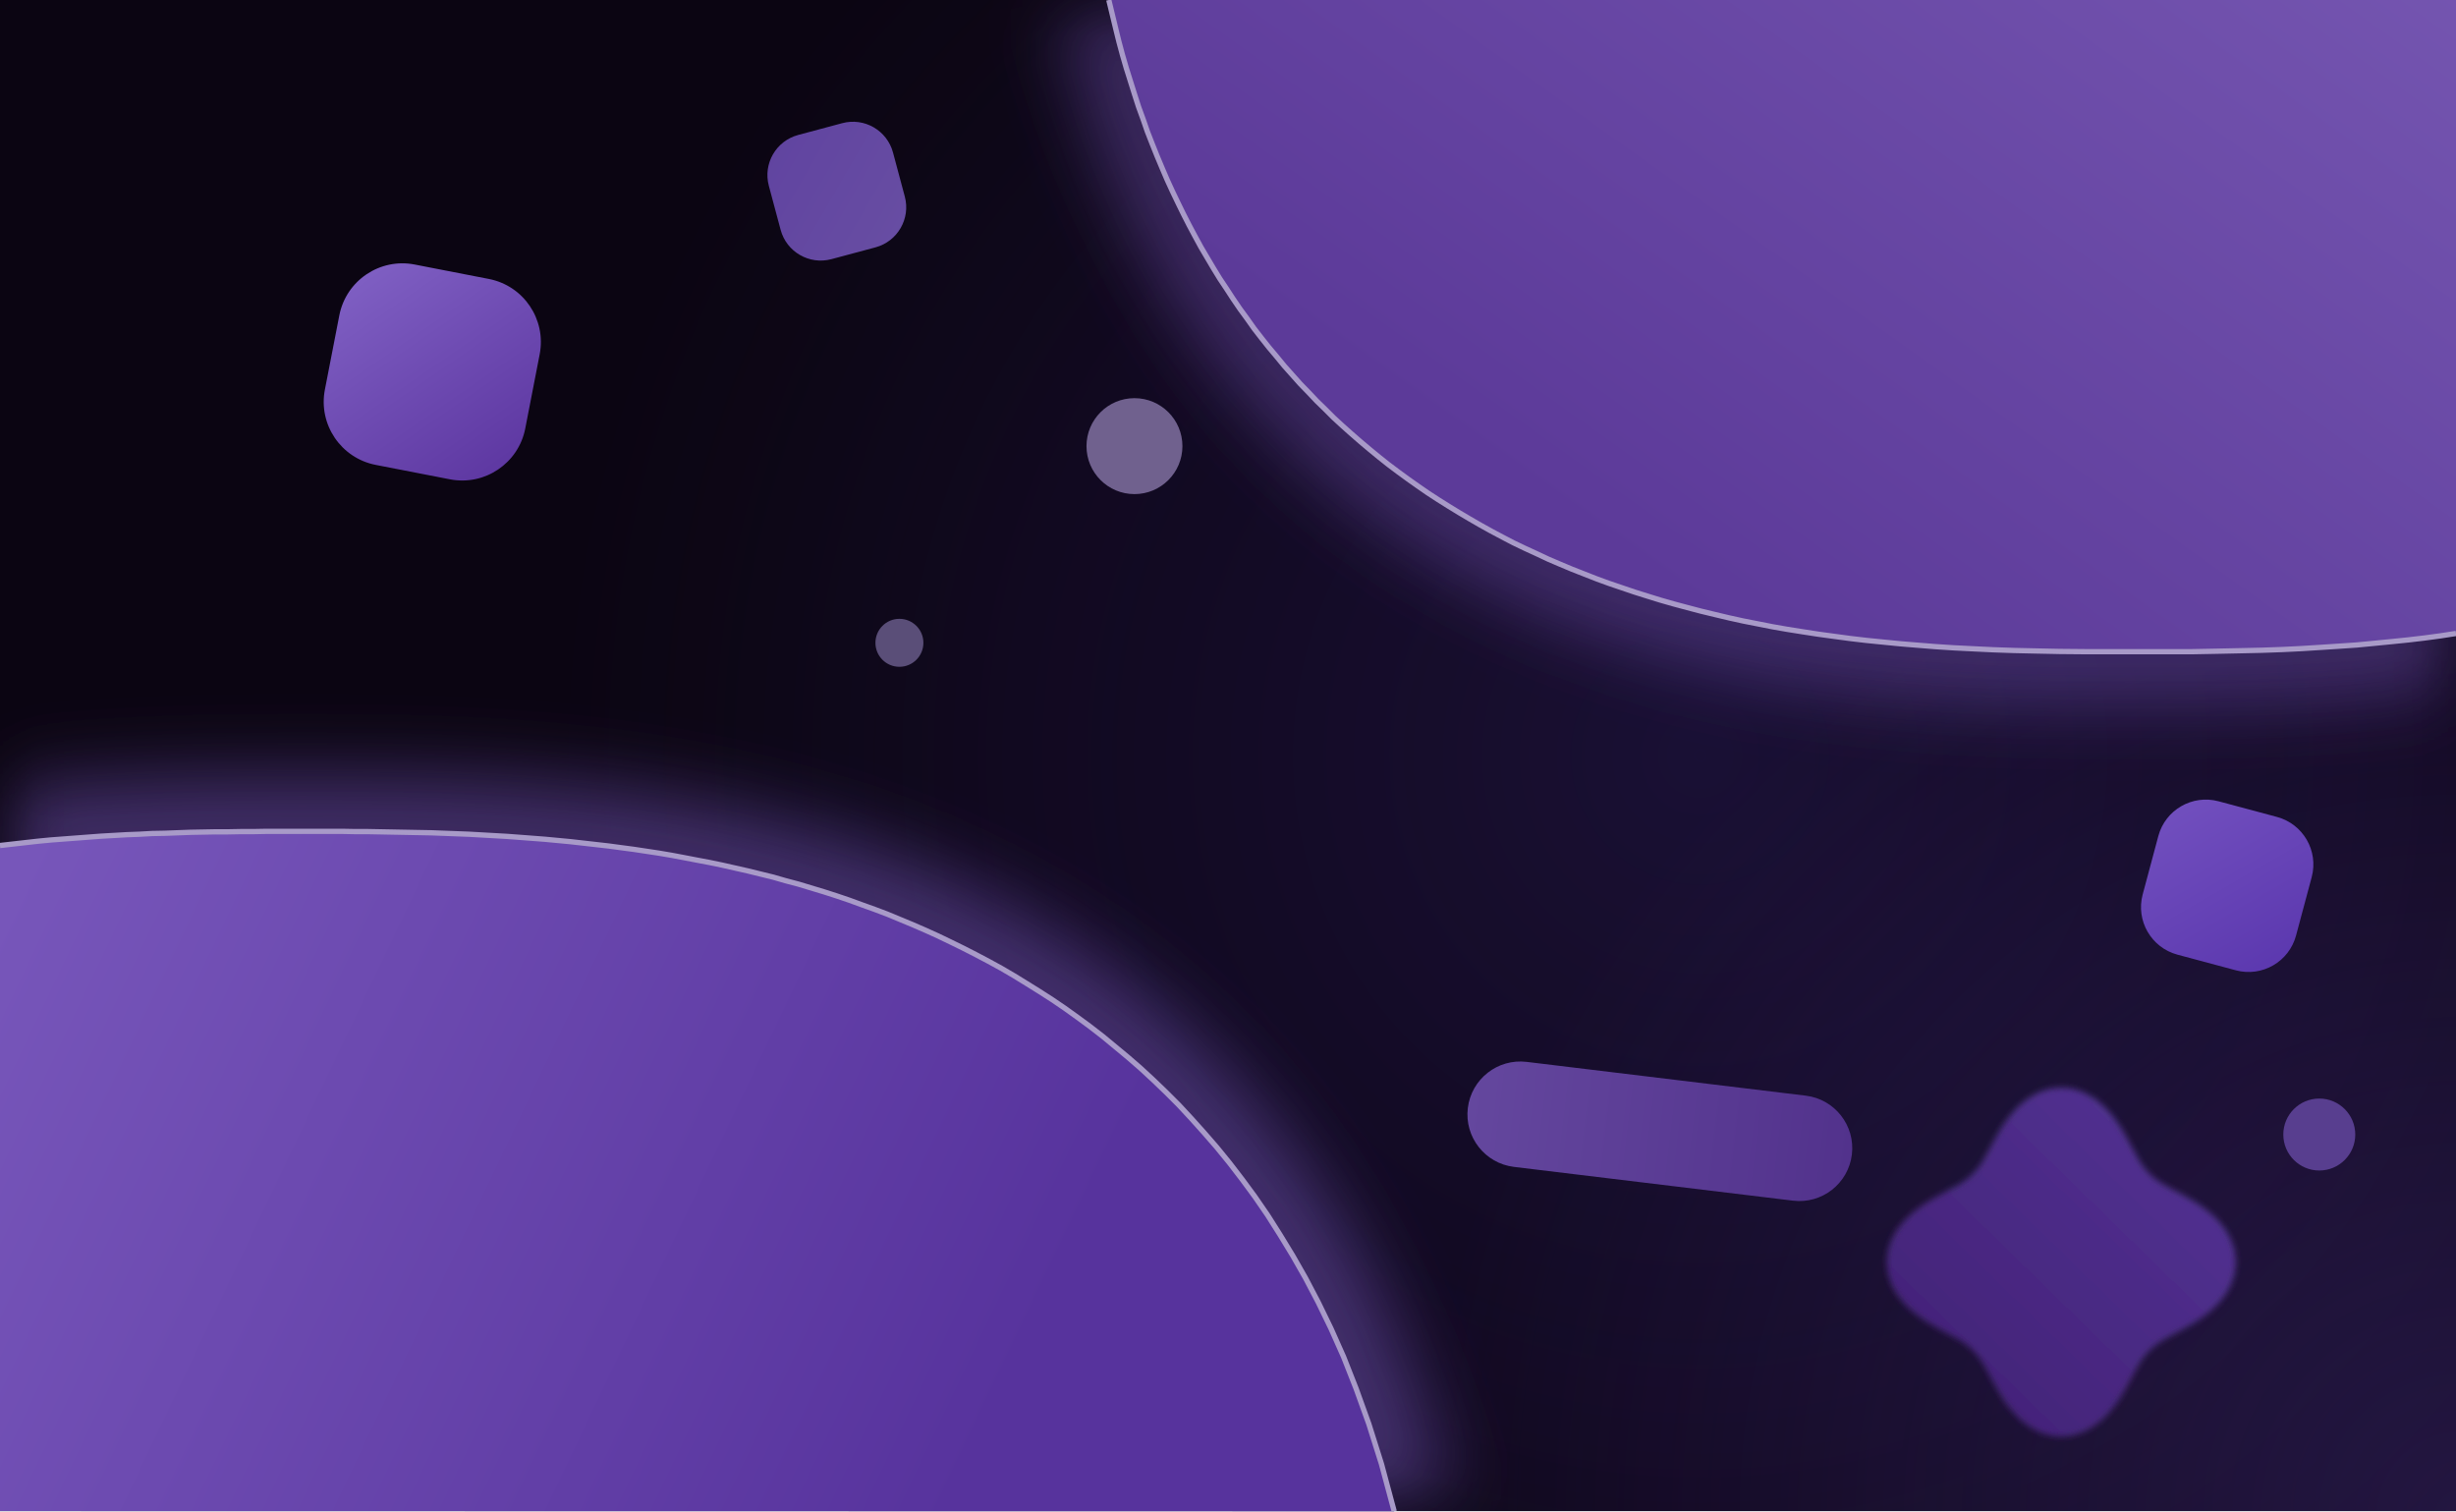
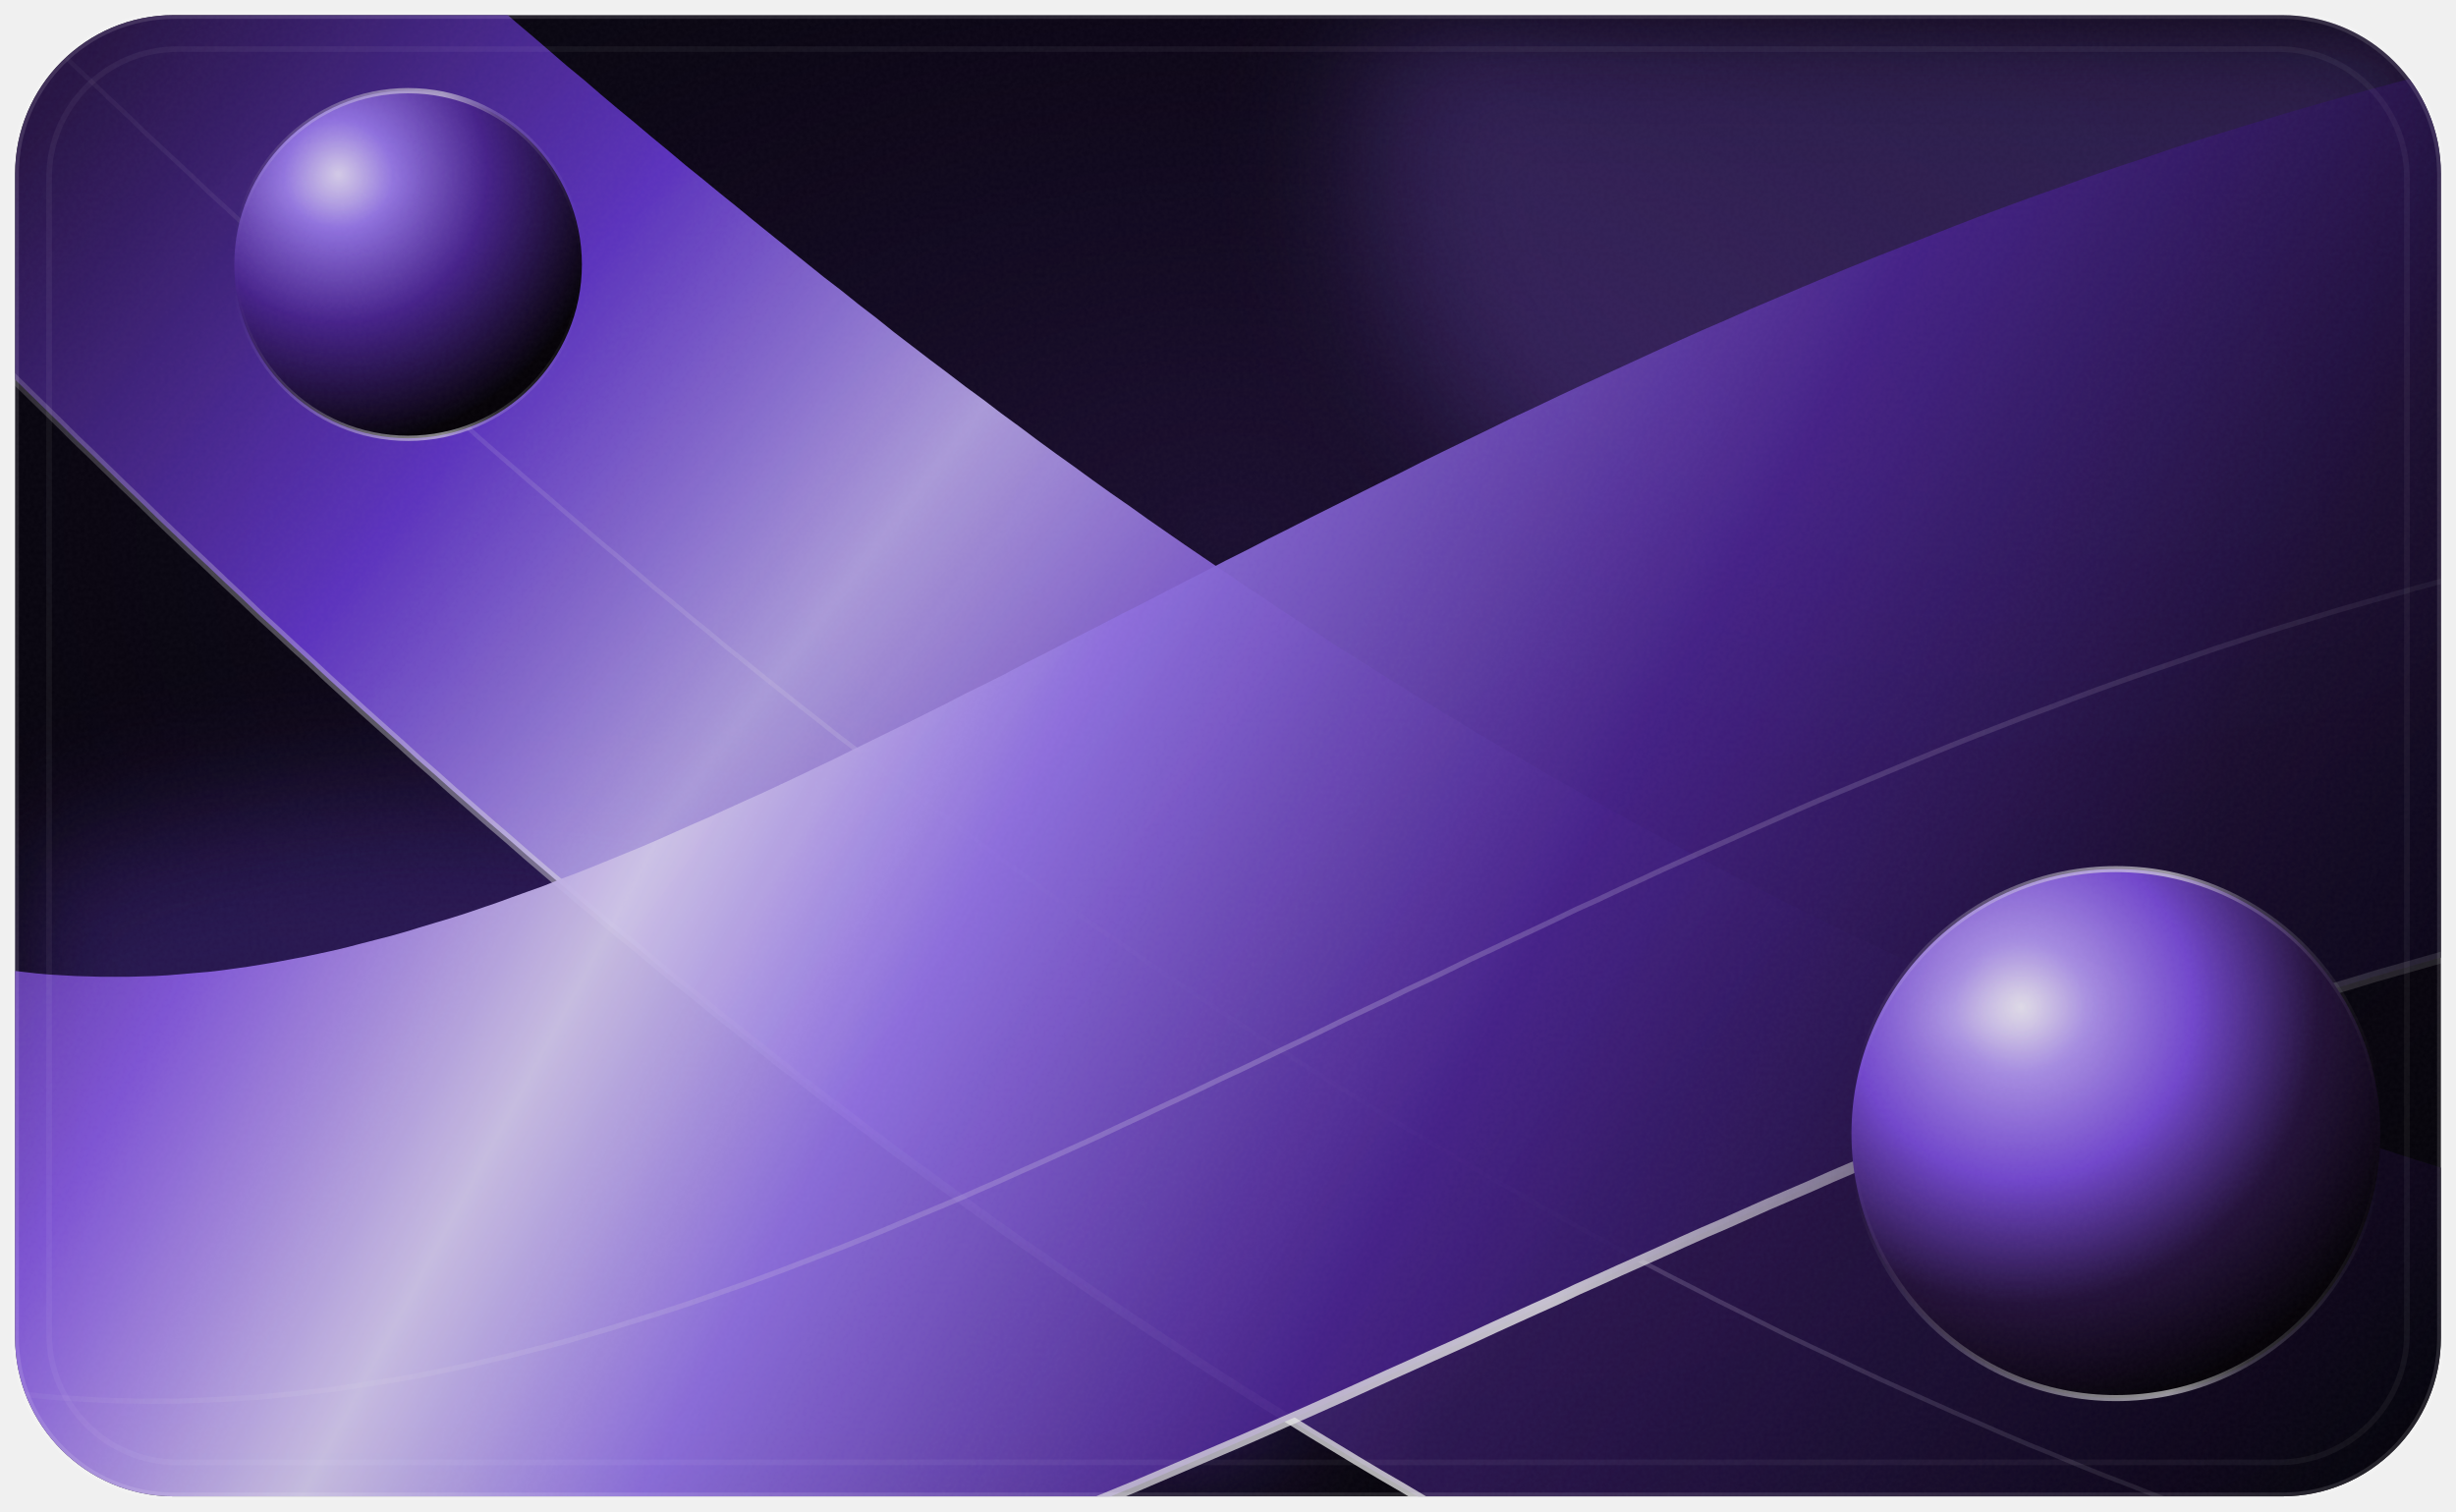
- <svg xmlns="http://www.w3.org/2000/svg" viewBox="0 0 1024 630" fill="none">
+ <svg xmlns="http://www.w3.org/2000/svg" width="650" height="400" viewBox="0 0 650 400" role="img">
  <defs>
-     <radialGradient id="glowCenter" cx="0.5" cy="0.5" r="0.5">
-       <stop offset="0" stop-color="#46309b" stop-opacity="0.25" />
-       <stop offset="0.6" stop-color="#3b2884" stop-opacity="0.12" />
-       <stop offset="1" stop-color="#2f2068" stop-opacity="0" />
+     <radialGradient id="bg" cx="50%" cy="35%" r="85%">
+       <stop offset="0%" stop-color="#1c0e34" />
+       <stop offset="45%" stop-color="#0a0514" />
+       <stop offset="100%" stop-color="#020103" />
    </radialGradient>
-     <radialGradient id="glowCluster" cx="0.5" cy="0.5" r="0.5">
-       <stop offset="0" stop-color="#54389e" stop-opacity="0.32" />
-       <stop offset="1" stop-color="#54389e" stop-opacity="0" />
+     <linearGradient id="ribbon1" x1="0%" y1="0%" x2="100%" y2="30%">
+       <stop offset="0%" stop-color="#0d0620" />
+       <stop offset="14%" stop-color="#3a1a72" />
+       <stop offset="30%" stop-color="#8f5ff0" />
+       <stop offset="42%" stop-color="#e3d8ff" />
+       <stop offset="52%" stop-color="#9d7bf5" />
+       <stop offset="70%" stop-color="#4c2497" />
+       <stop offset="88%" stop-color="#1c0e34" />
+       <stop offset="100%" stop-color="#070311" />
+     </linearGradient>
+     <linearGradient id="ribbon2" x1="0%" y1="0%" x2="100%" y2="60%">
+       <stop offset="0%" stop-color="#05030c" />
+       <stop offset="18%" stop-color="#2d1750" />
+       <stop offset="34%" stop-color="#6c3ce0" />
+       <stop offset="46%" stop-color="#c9b6ff" />
+       <stop offset="58%" stop-color="#7c4de0" />
+       <stop offset="76%" stop-color="#33195f" />
+       <stop offset="100%" stop-color="#04020a" />
+     </linearGradient>
+     <radialGradient id="sphereA" cx="32%" cy="26%" r="78%">
+       <stop offset="0%" stop-color="#f2ebff" />
+       <stop offset="16%" stop-color="#b79bf8" />
+       <stop offset="42%" stop-color="#7c4de0" />
+       <stop offset="72%" stop-color="#26123f" />
+       <stop offset="100%" stop-color="#040107" />
    </radialGradient>
-     <linearGradient id="blobTR" x1="950" y1="-100" x2="700" y2="250" gradientUnits="userSpaceOnUse">
-       <stop stop-color="#7657b2" />
-       <stop offset="1" stop-color="#5c3a99" />
+     <radialGradient id="sphereB" cx="30%" cy="24%" r="78%">
+       <stop offset="0%" stop-color="#e6dbff" />
+       <stop offset="20%" stop-color="#9d7bf5" />
+       <stop offset="55%" stop-color="#4c2497" />
+       <stop offset="100%" stop-color="#040107" />
+     </radialGradient>
+     <radialGradient id="highlight" cx="50%" cy="50%" r="50%">
+       <stop offset="0%" stop-color="#ffffff" stop-opacity="0.95" />
+       <stop offset="55%" stop-color="#ffffff" stop-opacity="0.22" />
+       <stop offset="100%" stop-color="#ffffff" stop-opacity="0" />
+     </radialGradient>
+     <linearGradient id="edgeGlow" x1="0%" y1="0%" x2="100%" y2="0%">
+       <stop offset="0%" stop-color="#ffffff" stop-opacity="0" />
+       <stop offset="45%" stop-color="#ffffff" stop-opacity="0.75" />
+       <stop offset="60%" stop-color="#ffffff" stop-opacity="0.9" />
+       <stop offset="75%" stop-color="#ffffff" stop-opacity="0.3" />
+       <stop offset="100%" stop-color="#ffffff" stop-opacity="0" />
    </linearGradient>
-     <linearGradient id="blobBL" x1="0" y1="380" x2="420" y2="580" gradientUnits="userSpaceOnUse">
-       <stop stop-color="#7756ba" />
-       <stop offset="1" stop-color="#57339d" />
+     <linearGradient id="seamGlow" x1="0%" y1="0%" x2="100%" y2="0%">
+       <stop offset="0%" stop-color="#ffffff" stop-opacity="0" />
+       <stop offset="50%" stop-color="#e9defe" stop-opacity="0.45" />
+       <stop offset="100%" stop-color="#ffffff" stop-opacity="0" />
    </linearGradient>
-     <linearGradient id="gSqA" x1="136" y1="110" x2="226" y2="198" gradientUnits="userSpaceOnUse">
-       <stop stop-color="#8364c7" />
-       <stop offset="0.5" stop-color="#6e4bb2" />
-       <stop offset="1" stop-color="#5a339e" />
-     </linearGradient>
-     <linearGradient id="gSqB" x1="321" y1="52" x2="376" y2="107" gradientUnits="userSpaceOnUse">
-       <stop stop-color="#6043a0" />
-       <stop offset="1" stop-color="#684ea3" />
-     </linearGradient>
-     <linearGradient id="gSqC" x1="893" y1="334" x2="964" y2="405" gradientUnits="userSpaceOnUse">
-       <stop stop-color="#7452c0" />
-       <stop offset="1" stop-color="#5935ad" />
-     </linearGradient>
-     <linearGradient id="gPill" x1="611" y1="471" x2="773" y2="471" gradientUnits="userSpaceOnUse">
-       <stop stop-color="#64479e" />
-       <stop offset="1" stop-color="#52328c" />
-     </linearGradient>
-     <linearGradient id="gStar" x1="930" y1="455" x2="808" y2="580" gradientUnits="userSpaceOnUse">
-       <stop stop-color="#553496" />
-       <stop offset="1" stop-color="#422277" />
-     </linearGradient>
-     <filter id="softEdge" x="-15%" y="-15%" width="130%" height="130%">
-       <feGaussianBlur stdDeviation="1.3" />
+     <filter id="blurSoft" x="-80%" y="-80%" width="260%" height="260%">
+       <feGaussianBlur stdDeviation="8" />
    </filter>
-     <filter id="rimBlur" x="-40%" y="-40%" width="180%" height="180%">
-       <feGaussianBlur stdDeviation="16" />
+     <filter id="blurWide" x="-100%" y="-100%" width="300%" height="300%">
+       <feGaussianBlur stdDeviation="18" />
+     </filter>
+     <filter id="grain" x="0" y="0" width="100%" height="100%">
+       <feTurbulence type="fractalNoise" baseFrequency="0.9" numOctaves="2" seed="7" result="noise" />
+       <feColorMatrix in="noise" type="matrix" values="0 0 0 0 1               0 0 0 0 1               0 0 0 0 1               0 0 0 0.05 0" />
    </filter>
    <clipPath id="frame">
-       <rect width="1024" height="630" />
+       <rect x="4" y="4" width="642" height="392" rx="42" ry="42" />
    </clipPath>
  </defs>
  <g clip-path="url(#frame)">
-     <rect width="1024" height="630" fill="#0b0512" />
-     <circle cx="709" cy="315" r="480" fill="url(#glowCenter)" />
-     <circle cx="1024" cy="630" r="430" fill="url(#glowCluster)" />
-     <path d="M1024.0 264.1 L1017.5 265.1 L1010.8 266.0 L1004.0 266.8 L997.1 267.5 L990.0 268.2 L982.7 268.9 L975.3 269.4 L967.6 269.9 L959.7 270.4 L951.6 270.8 L943.0 271.1 L934.0 271.3 L924.4 271.5 L913.9 271.7 L901.7 271.7 L882.8 271.7 L869.6 271.7 L858.7 271.6 L848.9 271.4 L839.8 271.2 L831.1 270.9 L822.8 270.5 L814.8 270.1 L807.1 269.6 L799.6 269.0 L792.3 268.4 L785.2 267.7 L778.2 267.0 L771.4 266.2 L764.7 265.3 L758.1 264.4 L751.6 263.4 L745.3 262.4 L739.0 261.3 L732.9 260.1 L726.8 258.9 L720.9 257.6 L715.0 256.2 L709.2 254.8 L703.5 253.3 L697.9 251.8 L692.3 250.2 L686.8 248.5 L681.4 246.8 L676.1 245.0 L670.8 243.2 L665.6 241.3 L660.5 239.3 L655.4 237.3 L650.4 235.2 L645.5 233.1 L640.6 230.8 L635.8 228.6 L631.0 226.3 L626.4 223.9 L621.7 221.4 L617.2 218.9 L612.7 216.3 L608.3 213.7 L603.9 211.0 L599.6 208.3 L595.3 205.5 L591.1 202.6 L587.0 199.7 L582.9 196.7 L578.9 193.7 L575.0 190.6 L571.1 187.4 L567.3 184.2 L563.5 180.9 L559.8 177.6 L556.1 174.2 L552.6 170.7 L549.0 167.2 L545.6 163.6 L542.1 160.0 L538.8 156.3 L535.5 152.6 L532.3 148.7 L529.1 144.9 L526.0 141.0 L522.9 137.0 L520.0 132.9 L517.0 128.8 L514.2 124.7 L511.4 120.4 L508.6 116.2 L505.9 111.8 L503.3 107.4 L500.7 103.0 L498.2 98.4 L495.8 93.9 L493.4 89.2 L491.1 84.5 L488.8 79.7 L486.6 74.9 L484.5 70.0 L482.4 65.0 L480.4 60.0 L478.4 54.9 L476.6 49.7 L474.7 44.5 L473.0 39.2 L471.3 33.8 L469.6 28.4 L468.0 22.9 L466.5 17.3 L465.1 11.6 L463.7 5.8 L462.3 0.0" stroke="#7a58c4" stroke-opacity="0.45" stroke-width="40" filter="url(#rimBlur)" />
-     <path d="M0.0 352.5 L5.3 351.9 L10.6 351.3 L15.9 350.7 L21.1 350.2 L26.4 349.8 L31.7 349.4 L37.0 349.0 L42.3 348.6 L47.6 348.3 L52.8 348.0 L58.1 347.8 L63.4 347.5 L68.7 347.4 L74.0 347.2 L79.3 347.0 L84.6 346.9 L89.8 346.8 L95.1 346.8 L100.4 346.7 L105.7 346.7 L111.0 346.6 L116.3 346.6 L121.5 346.6 L126.8 346.6 L132.1 346.6 L137.4 346.6 L142.7 346.6 L148.0 346.7 L153.3 346.7 L158.5 346.8 L163.8 346.9 L169.1 347.0 L174.4 347.1 L179.7 347.2 L185.0 347.4 L190.2 347.6 L195.5 347.8 L200.8 348.1 L206.1 348.4 L211.4 348.7 L216.7 349.1 L222.0 349.5 L227.2 349.9 L232.5 350.4 L237.8 350.9 L243.1 351.5 L248.4 352.1 L253.7 352.7 L258.9 353.4 L264.2 354.1 L269.5 354.9 L274.8 355.7 L280.1 356.6 L285.4 357.6 L290.6 358.6 L295.9 359.6 L301.2 360.7 L306.5 361.9 L311.8 363.1 L317.1 364.4 L322.4 365.7 L327.6 367.2 L332.9 368.6 L338.2 370.2 L343.5 371.8 L348.8 373.5 L354.1 375.3 L359.3 377.2 L364.6 379.1 L369.9 381.1 L375.2 383.3 L380.5 385.5 L385.8 387.8 L391.1 390.2 L396.3 392.7 L401.6 395.3 L406.9 398.0 L412.2 400.8 L417.5 403.7 L422.8 406.8 L428.0 410.0 L433.3 413.3 L438.6 416.7 L443.9 420.3 L449.2 424.1 L454.5 428.0 L459.8 432.1 L465.0 436.4 L470.3 440.8 L475.6 445.4 L480.9 450.3 L486.2 455.4 L491.5 460.7 L496.7 466.3 L502.0 472.2 L507.3 478.3 L512.6 484.8 L517.9 491.7 L523.2 498.9 L528.5 506.6 L533.7 514.8 L539.0 523.5 L544.3 532.8 L549.6 542.9 L554.9 553.8 L560.2 565.7 L565.4 578.9 L570.7 593.6 L576.0 610.4 L581.3 630.1" stroke="#7a58c4" stroke-opacity="0.5" stroke-width="46" filter="url(#rimBlur)" />
-     <path d="M1024.0 264.1 L1017.5 265.1 L1010.8 266.0 L1004.0 266.8 L997.1 267.5 L990.0 268.2 L982.7 268.9 L975.3 269.4 L967.6 269.9 L959.7 270.4 L951.6 270.8 L943.0 271.1 L934.0 271.3 L924.4 271.5 L913.9 271.7 L901.7 271.7 L882.8 271.7 L869.6 271.7 L858.7 271.6 L848.9 271.4 L839.8 271.2 L831.1 270.9 L822.8 270.5 L814.8 270.1 L807.1 269.6 L799.6 269.0 L792.3 268.4 L785.2 267.7 L778.2 267.0 L771.4 266.2 L764.7 265.3 L758.1 264.4 L751.6 263.4 L745.3 262.4 L739.0 261.3 L732.9 260.1 L726.8 258.9 L720.9 257.6 L715.0 256.2 L709.2 254.8 L703.5 253.3 L697.9 251.8 L692.3 250.2 L686.8 248.5 L681.4 246.8 L676.1 245.0 L670.8 243.2 L665.6 241.3 L660.5 239.3 L655.4 237.3 L650.4 235.2 L645.5 233.1 L640.6 230.8 L635.8 228.6 L631.0 226.3 L626.4 223.9 L621.7 221.4 L617.2 218.9 L612.7 216.3 L608.3 213.7 L603.9 211.0 L599.6 208.3 L595.3 205.5 L591.1 202.6 L587.0 199.7 L582.9 196.7 L578.9 193.7 L575.0 190.6 L571.1 187.4 L567.3 184.2 L563.5 180.9 L559.8 177.6 L556.1 174.2 L552.6 170.7 L549.0 167.2 L545.6 163.6 L542.1 160.0 L538.8 156.3 L535.5 152.6 L532.3 148.7 L529.1 144.9 L526.0 141.0 L522.9 137.0 L520.0 132.9 L517.0 128.8 L514.2 124.7 L511.4 120.4 L508.6 116.2 L505.9 111.8 L503.3 107.4 L500.7 103.0 L498.2 98.4 L495.8 93.9 L493.4 89.2 L491.1 84.5 L488.8 79.7 L486.6 74.9 L484.5 70.0 L482.4 65.0 L480.4 60.0 L478.4 54.9 L476.6 49.7 L474.7 44.5 L473.0 39.2 L471.3 33.8 L469.6 28.4 L468.0 22.9 L466.5 17.3 L465.1 11.6 L463.7 5.8 L462.3 0.0 L1024 0 Z" fill="url(#blobTR)" />
-     <path d="M1024.0 264.1 L1017.5 265.1 L1010.8 266.0 L1004.0 266.8 L997.1 267.5 L990.0 268.2 L982.7 268.9 L975.3 269.4 L967.6 269.9 L959.7 270.4 L951.6 270.8 L943.0 271.1 L934.0 271.3 L924.4 271.5 L913.9 271.7 L901.7 271.7 L882.8 271.7 L869.6 271.7 L858.7 271.6 L848.9 271.4 L839.8 271.2 L831.1 270.9 L822.8 270.5 L814.8 270.1 L807.1 269.6 L799.6 269.0 L792.3 268.4 L785.2 267.7 L778.2 267.0 L771.4 266.2 L764.7 265.3 L758.1 264.4 L751.6 263.4 L745.3 262.4 L739.0 261.3 L732.9 260.1 L726.8 258.9 L720.9 257.6 L715.0 256.2 L709.2 254.8 L703.5 253.3 L697.9 251.8 L692.3 250.2 L686.8 248.5 L681.4 246.8 L676.1 245.0 L670.8 243.2 L665.6 241.3 L660.5 239.3 L655.4 237.3 L650.4 235.2 L645.5 233.1 L640.6 230.8 L635.8 228.6 L631.0 226.3 L626.4 223.9 L621.7 221.4 L617.2 218.9 L612.7 216.3 L608.3 213.7 L603.9 211.0 L599.6 208.3 L595.3 205.5 L591.1 202.6 L587.0 199.7 L582.9 196.7 L578.9 193.7 L575.0 190.6 L571.1 187.4 L567.3 184.2 L563.5 180.9 L559.8 177.6 L556.1 174.2 L552.6 170.7 L549.0 167.2 L545.6 163.6 L542.1 160.0 L538.8 156.3 L535.5 152.6 L532.3 148.7 L529.1 144.9 L526.0 141.0 L522.9 137.0 L520.0 132.9 L517.0 128.8 L514.2 124.7 L511.4 120.4 L508.6 116.2 L505.9 111.8 L503.3 107.4 L500.7 103.0 L498.2 98.4 L495.8 93.9 L493.4 89.2 L491.1 84.5 L488.8 79.7 L486.6 74.9 L484.5 70.0 L482.4 65.0 L480.4 60.0 L478.4 54.9 L476.6 49.7 L474.7 44.5 L473.0 39.2 L471.3 33.8 L469.6 28.4 L468.0 22.9 L466.5 17.3 L465.1 11.6 L463.7 5.8 L462.3 0.0" stroke="#a89ac8" stroke-width="2.2" />
-     <path d="M0.0 352.5 L5.3 351.9 L10.6 351.3 L15.9 350.7 L21.1 350.2 L26.4 349.8 L31.7 349.4 L37.0 349.0 L42.3 348.6 L47.6 348.3 L52.8 348.0 L58.1 347.8 L63.4 347.5 L68.7 347.4 L74.0 347.2 L79.3 347.0 L84.6 346.9 L89.8 346.8 L95.1 346.8 L100.4 346.7 L105.7 346.7 L111.0 346.6 L116.3 346.6 L121.5 346.6 L126.8 346.6 L132.1 346.6 L137.4 346.6 L142.7 346.6 L148.0 346.7 L153.3 346.7 L158.5 346.8 L163.8 346.9 L169.1 347.0 L174.4 347.1 L179.7 347.2 L185.0 347.4 L190.2 347.6 L195.5 347.8 L200.8 348.1 L206.1 348.4 L211.4 348.7 L216.7 349.1 L222.0 349.5 L227.2 349.9 L232.5 350.4 L237.8 350.9 L243.1 351.5 L248.4 352.1 L253.7 352.7 L258.9 353.4 L264.2 354.1 L269.5 354.9 L274.8 355.7 L280.1 356.6 L285.4 357.6 L290.6 358.6 L295.9 359.6 L301.2 360.7 L306.5 361.9 L311.8 363.1 L317.1 364.4 L322.4 365.7 L327.6 367.2 L332.9 368.6 L338.2 370.2 L343.5 371.8 L348.8 373.5 L354.1 375.3 L359.3 377.2 L364.6 379.1 L369.9 381.1 L375.2 383.3 L380.5 385.5 L385.8 387.8 L391.1 390.2 L396.3 392.7 L401.6 395.3 L406.9 398.0 L412.2 400.8 L417.5 403.7 L422.8 406.8 L428.0 410.0 L433.3 413.3 L438.6 416.7 L443.9 420.3 L449.2 424.1 L454.5 428.0 L459.8 432.1 L465.0 436.4 L470.3 440.8 L475.6 445.4 L480.9 450.3 L486.2 455.4 L491.5 460.7 L496.7 466.3 L502.0 472.2 L507.3 478.3 L512.6 484.8 L517.9 491.7 L523.2 498.9 L528.5 506.6 L533.7 514.8 L539.0 523.5 L544.3 532.8 L549.6 542.9 L554.9 553.8 L560.2 565.7 L565.4 578.9 L570.7 593.6 L576.0 610.4 L581.3 630.1 L0 630 Z" fill="url(#blobBL)" />
-     <path d="M0.0 352.5 L5.3 351.9 L10.6 351.3 L15.9 350.7 L21.1 350.2 L26.4 349.8 L31.7 349.4 L37.0 349.0 L42.3 348.6 L47.6 348.3 L52.8 348.0 L58.1 347.8 L63.4 347.5 L68.7 347.4 L74.0 347.2 L79.3 347.0 L84.6 346.9 L89.8 346.8 L95.1 346.8 L100.4 346.7 L105.7 346.7 L111.0 346.6 L116.3 346.6 L121.5 346.6 L126.8 346.6 L132.1 346.6 L137.4 346.6 L142.7 346.6 L148.0 346.7 L153.3 346.7 L158.5 346.8 L163.8 346.9 L169.1 347.0 L174.4 347.1 L179.7 347.2 L185.0 347.4 L190.2 347.6 L195.5 347.8 L200.8 348.1 L206.1 348.4 L211.4 348.7 L216.7 349.1 L222.0 349.5 L227.2 349.9 L232.5 350.4 L237.8 350.9 L243.1 351.5 L248.4 352.1 L253.7 352.7 L258.9 353.4 L264.2 354.1 L269.5 354.9 L274.8 355.7 L280.1 356.6 L285.4 357.6 L290.6 358.6 L295.9 359.6 L301.2 360.7 L306.5 361.9 L311.8 363.1 L317.1 364.4 L322.4 365.7 L327.6 367.2 L332.9 368.6 L338.2 370.2 L343.5 371.8 L348.8 373.5 L354.1 375.3 L359.3 377.2 L364.6 379.1 L369.9 381.1 L375.2 383.3 L380.5 385.5 L385.8 387.8 L391.1 390.2 L396.3 392.7 L401.6 395.3 L406.9 398.0 L412.2 400.8 L417.5 403.7 L422.8 406.8 L428.0 410.0 L433.3 413.3 L438.6 416.7 L443.9 420.3 L449.2 424.1 L454.5 428.0 L459.8 432.1 L465.0 436.4 L470.3 440.8 L475.6 445.4 L480.9 450.3 L486.2 455.4 L491.5 460.7 L496.7 466.3 L502.0 472.2 L507.3 478.3 L512.6 484.8 L517.9 491.7 L523.2 498.9 L528.5 506.6 L533.7 514.8 L539.0 523.5 L544.3 532.8 L549.6 542.9 L554.9 553.8 L560.2 565.7 L565.4 578.9 L570.7 593.6 L576.0 610.4 L581.3 630.1" stroke="#a89ac8" stroke-width="2.2" />
-     <rect x="137.7" y="112.5" width="85.1" height="85.1" rx="26.8" fill="url(#gSqA)" transform="rotate(11 180.2 155)" />
-     <rect x="322.1" y="52.9" width="53.6" height="53.6" rx="17.3" fill="url(#gSqB)" transform="rotate(-15 348.9 79.7)" />
-     <circle cx="473" cy="186" r="20" fill="#70618e" />
-     <circle cx="375" cy="268" r="10" fill="#5a4e78" />
-     <rect x="895.5" y="336.2" width="66.2" height="66.2" rx="20.5" fill="url(#gSqC)" transform="rotate(15 928.6 369.3)" />
-     <rect x="611.4" y="449.6" width="161.3" height="44.1" rx="22.05" fill="url(#gPill)" transform="rotate(6.9 692.1 471.7)" />
-     <path fill="url(#gStar)" filter="url(#softEdge)" d="M932.2 526.2 L931.7 530.9 L930.2 535.5 L927.8 539.8 L924.7 543.7 L921.0 547.1 L917.0 550.1 L912.9 552.6 L908.9 554.8 L905.2 556.8 L901.7 558.7 L898.8 560.7 L896.2 563.0 L893.9 565.6 L891.9 568.5 L890.0 572.0 L888.0 575.7 L885.8 579.7 L883.3 583.8 L880.3 587.8 L876.9 591.5 L873.0 594.6 L868.7 597.0 L864.1 598.5 L859.4 599.0 L854.7 598.5 L850.1 597.0 L845.8 594.6 L841.9 591.5 L838.5 587.8 L835.5 583.8 L833.0 579.7 L830.8 575.7 L828.8 572.0 L826.9 568.5 L824.9 565.6 L822.6 563.0 L820.0 560.7 L817.1 558.7 L813.6 556.8 L809.9 554.8 L805.9 552.6 L801.8 550.1 L797.8 547.1 L794.1 543.7 L791.0 539.8 L788.6 535.5 L787.1 530.9 L786.6 526.2 L787.1 521.5 L788.6 516.9 L791.0 512.6 L794.1 508.7 L797.8 505.3 L801.8 502.3 L805.9 499.8 L809.9 497.6 L813.6 495.6 L817.1 493.7 L820.0 491.7 L822.6 489.4 L824.9 486.8 L826.9 483.9 L828.8 480.4 L830.8 476.7 L833.0 472.7 L835.5 468.6 L838.5 464.6 L841.9 460.9 L845.8 457.8 L850.1 455.4 L854.7 453.9 L859.4 453.4 L864.1 453.9 L868.7 455.4 L873.0 457.8 L876.9 460.9 L880.3 464.6 L883.3 468.6 L885.8 472.7 L888.0 476.7 L890.0 480.4 L891.9 483.9 L893.9 486.8 L896.2 489.4 L898.8 491.7 L901.7 493.7 L905.2 495.6 L908.9 497.6 L912.9 499.8 L917.0 502.3 L921.0 505.3 L924.7 508.7 L927.8 512.6 L930.2 516.9 L931.7 521.5 Z" />
-     <circle cx="967" cy="473" r="15" fill="#583e8f" />
+     <rect x="0" y="0" width="650" height="400" fill="url(#bg)" />
+     <ellipse cx="120" cy="360" rx="220" ry="150" fill="#6c3ce0" opacity="0.35" filter="url(#blurWide)" />
+     <ellipse cx="560" cy="40" rx="200" ry="140" fill="#8f5ff0" opacity="0.3" filter="url(#blurWide)" />
+     <path d="M -91.6 4.4 L -87.6 8.4 L -83.7 12.5 L -79.7 16.5 L -75.7 20.5 L -71.7 24.6 L -67.7 28.6 L -63.6 32.7 L -59.6 36.8 L -55.6 40.9 L -51.5 45.0 L -47.4 49.1 L -43.3 53.2 L -39.2 57.3 L -35.1 61.5 L -31.0 65.6 L -26.8 69.8 L -22.7 74.0 L -18.5 78.1 L -14.3 82.3 L -10.1 86.5 L -5.9 90.7 L -1.6 94.9 L 2.6 99.1 L 6.9 103.3 L 11.2 107.5 L 15.5 111.7 L 19.8 116.0 L 24.2 120.2 L 28.5 124.4 L 32.9 128.7 L 37.3 132.9 L 41.7 137.2 L 46.1 141.4 L 50.6 145.7 L 55.1 149.9 L 59.6 154.2 L 64.1 158.4 L 68.6 162.7 L 73.2 166.9 L 77.8 171.2 L 82.4 175.4 L 87.0 179.7 L 91.6 183.9 L 96.3 188.2 L 101.0 192.4 L 105.7 196.6 L 110.4 200.9 L 115.2 205.1 L 120.0 209.4 L 124.8 213.6 L 129.6 217.8 L 134.5 222.0 L 139.4 226.3 L 144.3 230.5 L 149.2 234.7 L 154.2 238.9 L 159.2 243.1 L 164.2 247.3 L 169.3 251.4 L 174.3 255.6 L 179.4 259.8 L 184.6 263.9 L 189.7 268.1 L 194.9 272.2 L 200.1 276.3 L 205.3 280.5 L 210.6 284.6 L 215.9 288.7 L 221.3 292.8 L 226.6 296.8 L 232.0 300.9 L 237.4 305.0 L 242.9 309.0 L 248.4 313.0 L 253.9 317.0 L 259.4 321.0 L 265.0 325.0 L 270.6 329.0 L 276.3 332.9 L 282.0 336.9 L 287.7 340.8 L 293.4 344.7 L 299.2 348.6 L 305.1 352.5 L 310.9 356.3 L 316.8 360.2 L 322.7 364.0 L 328.7 367.8 L 334.7 371.6 L 340.7 375.3 L 346.8 379.1 L 352.9 382.8 L 359.0 386.5 L 365.2 390.2 L 371.4 393.8 L 377.6 397.5 L 383.9 401.1 L 390.3 404.7 L 396.6 408.2 L 403.0 411.8 L 409.5 415.3 L 416.0 418.8 L 422.5 422.3 L 429.0 425.7 L 435.6 429.1 L 442.3 432.5 L 449.0 435.9 L 455.7 439.2 L 462.4 442.5 L 469.2 445.8 L 476.1 449.1 L 483.0 452.3 L 489.9 455.5 L 496.9 458.6 L 503.9 461.8 L 510.9 464.9 L 518.0 467.9 L 525.1 471.0 L 532.3 474.0 L 539.5 477.0 L 546.8 479.9 L 554.1 482.8 L 561.5 485.7 L 568.8 488.5 L 576.3 491.4 L 583.8 494.1 L 591.3 496.9 L 598.9 499.6 L 606.5 502.2 L 614.1 504.9 L 621.8 507.5 L 629.6 510.0 L 637.4 512.5 L 645.2 515.0 L 653.1 517.5 L 661.0 519.9 L 669.0 522.2 L 677.0 524.6 L 684.8 526.8 L 735.2 333.2 L 727.9 331.5 L 721.0 329.8 L 714.0 328.1 L 707.2 326.4 L 700.3 324.6 L 693.5 322.8 L 686.8 321.0 L 680.0 319.1 L 673.4 317.2 L 666.7 315.3 L 660.1 313.3 L 653.5 311.3 L 647.0 309.3 L 640.5 307.3 L 634.0 305.2 L 627.6 303.1 L 621.2 300.9 L 614.8 298.7 L 608.5 296.5 L 602.2 294.3 L 595.9 292.0 L 589.7 289.7 L 583.5 287.4 L 577.4 285.1 L 571.2 282.7 L 565.1 280.3 L 559.1 277.9 L 553.0 275.4 L 547.0 272.9 L 541.0 270.4 L 535.1 267.9 L 529.2 265.3 L 523.3 262.7 L 517.4 260.1 L 511.6 257.5 L 505.8 254.8 L 500.0 252.1 L 494.3 249.4 L 488.6 246.7 L 482.9 243.9 L 477.2 241.1 L 471.6 238.3 L 466.0 235.5 L 460.4 232.6 L 454.9 229.7 L 449.3 226.8 L 443.8 223.9 L 438.3 220.9 L 432.9 218.0 L 427.5 215.0 L 422.1 212.0 L 416.7 208.9 L 411.3 205.9 L 406.0 202.8 L 400.7 199.7 L 395.4 196.6 L 390.1 193.5 L 384.9 190.3 L 379.6 187.1 L 374.4 183.9 L 369.3 180.7 L 364.1 177.5 L 359.0 174.2 L 353.8 171.0 L 348.8 167.7 L 343.7 164.4 L 338.6 161.1 L 333.6 157.7 L 328.6 154.4 L 323.6 151.0 L 318.6 147.6 L 313.6 144.2 L 308.7 140.8 L 303.8 137.4 L 298.9 133.9 L 294.0 130.5 L 289.1 127.0 L 284.3 123.5 L 279.4 120.0 L 274.6 116.5 L 269.8 112.9 L 265.0 109.4 L 260.3 105.8 L 255.5 102.3 L 250.8 98.7 L 246.0 95.1 L 241.3 91.5 L 236.6 87.9 L 232.0 84.2 L 227.3 80.6 L 222.7 76.9 L 218.0 73.3 L 213.4 69.6 L 208.8 65.9 L 204.2 62.2 L 199.6 58.5 L 195.1 54.8 L 190.5 51.1 L 186.0 47.4 L 181.4 43.7 L 176.9 39.9 L 172.4 36.2 L 167.9 32.4 L 163.4 28.7 L 158.9 24.9 L 154.5 21.1 L 150.0 17.4 L 145.6 13.6 L 141.2 9.8 L 136.7 6.0 L 132.3 2.2 L 127.9 -1.6 L 123.5 -5.4 L 119.1 -9.2 L 114.8 -13.0 L 110.4 -16.8 L 106.0 -20.6 L 101.7 -24.5 L 97.3 -28.3 L 93.0 -32.1 L 88.6 -35.9 L 84.3 -39.7 L 80.0 -43.6 L 75.7 -47.4 L 71.4 -51.2 L 67.1 -55.0 L 62.8 -58.8 L 58.5 -62.6 L 54.2 -66.5 L 49.9 -70.3 L 45.7 -74.1 L 41.4 -77.9 L 37.1 -81.7 L 32.9 -85.5 L 28.6 -89.3 L 24.3 -93.1 L 20.1 -96.9 L 15.8 -100.7 L 11.6 -104.4 Z" fill="url(#ribbon2)" opacity="0.92" />
+     <path d="M -91.6 4.4 L -87.6 8.4 L -83.7 12.5 L -79.7 16.5 L -75.7 20.5 L -71.7 24.6 L -67.7 28.6 L -63.6 32.7 L -59.6 36.8 L -55.6 40.9 L -51.5 45.0 L -47.4 49.1 L -43.3 53.2 L -39.2 57.3 L -35.1 61.5 L -31.0 65.6 L -26.8 69.8 L -22.7 74.0 L -18.5 78.1 L -14.3 82.3 L -10.1 86.5 L -5.9 90.7 L -1.6 94.9 L 2.6 99.1 L 6.9 103.3 L 11.2 107.5 L 15.5 111.7 L 19.8 116.0 L 24.2 120.2 L 28.5 124.4 L 32.9 128.7 L 37.3 132.9 L 41.7 137.2 L 46.1 141.4 L 50.6 145.7 L 55.1 149.9 L 59.6 154.2 L 64.1 158.4 L 68.6 162.7 L 73.2 166.9 L 77.8 171.2 L 82.4 175.4 L 87.0 179.7 L 91.6 183.9 L 96.3 188.2 L 101.0 192.4 L 105.7 196.6 L 110.4 200.9 L 115.2 205.1 L 120.0 209.4 L 124.8 213.6 L 129.6 217.8 L 134.5 222.0 L 139.4 226.3 L 144.3 230.5 L 149.2 234.7 L 154.2 238.9 L 159.2 243.1 L 164.2 247.3 L 169.3 251.4 L 174.3 255.6 L 179.4 259.8 L 184.6 263.9 L 189.7 268.1 L 194.9 272.2 L 200.1 276.3 L 205.3 280.5 L 210.6 284.6 L 215.9 288.7 L 221.3 292.8 L 226.6 296.8 L 232.0 300.9 L 237.4 305.0 L 242.9 309.0 L 248.4 313.0 L 253.9 317.0 L 259.4 321.0 L 265.0 325.0 L 270.6 329.0 L 276.3 332.9 L 282.0 336.9 L 287.7 340.8 L 293.4 344.7 L 299.2 348.6 L 305.1 352.5 L 310.9 356.3 L 316.8 360.2 L 322.7 364.0 L 328.7 367.8 L 334.7 371.6 L 340.7 375.3 L 346.8 379.1 L 352.9 382.8 L 359.0 386.5 L 365.2 390.2 L 371.4 393.8 L 377.6 397.5 L 383.9 401.1 L 390.3 404.7 L 396.6 408.2 L 403.0 411.8 L 409.5 415.3 L 416.0 418.8 L 422.5 422.3 L 429.0 425.7 L 435.6 429.1 L 442.3 432.5 L 449.0 435.9 L 455.7 439.2 L 462.4 442.5 L 469.2 445.8 L 476.1 449.1 L 483.0 452.3 L 489.9 455.5 L 496.9 458.6 L 503.9 461.8 L 510.9 464.9 L 518.0 467.9 L 525.1 471.0 L 532.3 474.0 L 539.5 477.0 L 546.8 479.9 L 554.1 482.8 L 561.5 485.7 L 568.8 488.5 L 576.3 491.4 L 583.8 494.1 L 591.3 496.9 L 598.9 499.6 L 606.5 502.2 L 614.1 504.9 L 621.8 507.5 L 629.6 510.0 L 637.4 512.5 L 645.2 515.0 L 653.1 517.5 L 661.0 519.9 L 669.0 522.2 L 677.0 524.6 L 684.8 526.8" fill="none" stroke="url(#edgeGlow)" stroke-width="2.4" opacity="0.85" />
+     <path d="M -45.2 -44.6 L -41.1 -40.7 L -37.0 -36.7 L -32.9 -32.8 L -28.8 -28.9 L -24.6 -25.0 L -20.5 -21.0 L -16.4 -17.1 L -12.2 -13.1 L -8.1 -9.1 L -3.9 -5.2 L 0.2 -1.2 L 4.4 2.8 L 8.6 6.8 L 12.8 10.8 L 17.0 14.8 L 21.2 18.8 L 25.5 22.8 L 29.7 26.8 L 34.0 30.8 L 38.2 34.9 L 42.5 38.9 L 46.8 42.9 L 51.1 46.9 L 55.4 51.0 L 59.8 55.0 L 64.1 59.0 L 68.5 63.1 L 72.8 67.1 L 77.2 71.1 L 81.6 75.2 L 86.0 79.2 L 90.5 83.2 L 94.9 87.3 L 99.4 91.3 L 103.8 95.3 L 108.3 99.4 L 112.8 103.4 L 117.3 107.4 L 121.9 111.4 L 126.4 115.5 L 131.0 119.5 L 135.6 123.5 L 140.2 127.5 L 144.9 131.5 L 149.5 135.5 L 154.2 139.5 L 158.9 143.5 L 163.6 147.4 L 168.3 151.4 L 173.0 155.4 L 177.8 159.3 L 182.6 163.3 L 187.4 167.2 L 192.2 171.2 L 197.1 175.1 L 201.9 179.0 L 206.8 182.9 L 211.7 186.8 L 216.7 190.7 L 221.6 194.6 L 226.6 198.4 L 231.6 202.3 L 236.6 206.2 L 241.7 210.0 L 246.8 213.8 L 251.9 217.6 L 257.0 221.4 L 262.1 225.2 L 267.3 229.0 L 272.5 232.7 L 277.7 236.5 L 283.0 240.2 L 288.2 243.9 L 293.5 247.6 L 298.9 251.3 L 304.2 255.0 L 309.6 258.6 L 315.0 262.3 L 320.5 265.9 L 325.9 269.5 L 331.4 273.1 L 336.9 276.6 L 342.5 280.2 L 348.1 283.7 L 353.7 287.2 L 359.3 290.7 L 365.0 294.2 L 370.7 297.7 L 376.4 301.1 L 382.2 304.5 L 388.0 307.9 L 393.8 311.3 L 399.7 314.6 L 405.5 318.0 L 411.5 321.3 L 417.4 324.6 L 423.4 327.8 L 429.4 331.1 L 435.4 334.3 L 441.5 337.5 L 447.6 340.6 L 453.8 343.8 L 460.0 346.9 L 466.2 350.0 L 472.4 353.1 L 478.7 356.1 L 485.1 359.1 L 491.4 362.1 L 497.8 365.1 L 504.2 368.0 L 510.7 370.9 L 517.2 373.8 L 523.7 376.6 L 530.3 379.5 L 536.9 382.3 L 543.6 385.0 L 550.3 387.8 L 557.0 390.5 L 563.8 393.1 L 570.6 395.8 L 577.4 398.4 L 584.3 401.0 L 591.2 403.5 L 598.2 406.0 L 605.2 408.5 L 612.2 411.0 L 619.3 413.4 L 626.4 415.8 L 633.6 418.1 L 640.8 420.4 L 648.0 422.7 L 655.3 425.0 L 662.6 427.2 L 670.0 429.3 L 677.4 431.5 L 684.9 433.6 L 692.4 435.7 L 699.9 437.7 L 707.5 439.7" fill="none" stroke="url(#seamGlow)" stroke-width="1.2" opacity="0.6" />
+     <path d="M -89.3 430.4 L -83.4 432.4 L -76.8 434.6 L -70.1 436.7 L -63.5 438.6 L -56.8 440.4 L -50.2 442.1 L -43.5 443.7 L -36.9 445.2 L -30.2 446.5 L -23.6 447.8 L -16.9 448.9 L -10.3 449.9 L -3.7 450.8 L 3.0 451.6 L 9.6 452.3 L 16.2 452.8 L 22.7 453.3 L 29.3 453.6 L 35.8 453.9 L 42.4 454.0 L 48.9 454.1 L 55.4 454.0 L 61.8 453.9 L 68.3 453.6 L 74.7 453.3 L 81.1 452.9 L 87.5 452.4 L 93.8 451.8 L 100.1 451.1 L 106.4 450.3 L 112.7 449.5 L 118.9 448.6 L 125.1 447.6 L 131.3 446.5 L 137.5 445.4 L 143.6 444.2 L 149.7 442.9 L 155.8 441.6 L 161.8 440.2 L 167.9 438.7 L 173.9 437.2 L 179.8 435.7 L 185.8 434.1 L 191.7 432.4 L 197.6 430.7 L 203.5 428.9 L 209.4 427.1 L 215.2 425.2 L 221.0 423.3 L 226.9 421.4 L 232.6 419.4 L 238.4 417.4 L 244.1 415.3 L 249.9 413.3 L 255.6 411.1 L 261.3 409.0 L 267.0 406.8 L 272.6 404.6 L 278.3 402.4 L 284.0 400.1 L 289.6 397.8 L 295.2 395.5 L 300.8 393.2 L 306.4 390.8 L 312.0 388.4 L 317.6 386.0 L 323.2 383.6 L 328.8 381.2 L 334.3 378.8 L 339.9 376.3 L 345.4 373.9 L 351.0 371.4 L 356.6 368.9 L 362.1 366.4 L 367.6 363.9 L 373.2 361.4 L 378.7 358.9 L 384.3 356.4 L 389.8 353.9 L 395.4 351.3 L 400.9 348.8 L 406.4 346.3 L 412.0 343.8 L 417.5 341.2 L 423.1 338.7 L 428.6 336.2 L 434.2 333.7 L 439.8 331.2 L 445.3 328.7 L 450.9 326.2 L 456.5 323.8 L 462.1 321.3 L 467.7 318.8 L 473.3 316.4 L 478.9 314.0 L 484.5 311.5 L 490.1 309.1 L 495.8 306.8 L 501.4 304.4 L 507.1 302.0 L 512.7 299.7 L 518.4 297.4 L 524.1 295.1 L 529.8 292.8 L 535.5 290.6 L 541.2 288.4 L 547.0 286.2 L 552.7 284.0 L 558.5 281.8 L 564.3 279.7 L 570.0 277.6 L 575.8 275.5 L 581.7 273.5 L 587.5 271.5 L 593.4 269.5 L 599.2 267.6 L 605.1 265.7 L 611.0 263.8 L 616.9 261.9 L 622.9 260.1 L 628.8 258.3 L 634.8 256.6 L 640.8 254.9 L 646.8 253.2 L 652.9 251.6 L 658.9 250.0 L 665.0 248.5 L 671.1 246.9 L 677.3 245.5 L 683.4 244.0 L 689.6 242.7 L 695.8 241.3 L 702.0 240.0 L 708.3 238.8 L 714.6 237.6 L 720.9 236.4 L 727.2 235.3 L 733.6 234.3 L 740.5 233.2 L 699.5 6.8 L 691.8 8.4 L 683.6 10.1 L 675.5 11.8 L 667.4 13.6 L 659.4 15.5 L 651.4 17.4 L 643.5 19.4 L 635.7 21.4 L 627.9 23.5 L 620.2 25.6 L 612.5 27.8 L 604.9 30.0 L 597.3 32.3 L 589.8 34.6 L 582.3 36.9 L 574.9 39.3 L 567.6 41.8 L 560.3 44.2 L 553.0 46.7 L 545.8 49.3 L 538.7 51.8 L 531.6 54.4 L 524.6 57.0 L 517.6 59.7 L 510.7 62.4 L 503.8 65.1 L 496.9 67.8 L 490.2 70.5 L 483.4 73.3 L 476.7 76.1 L 470.1 78.9 L 463.5 81.7 L 457.0 84.6 L 450.5 87.4 L 444.0 90.3 L 437.6 93.2 L 431.3 96.1 L 425.0 99.0 L 418.7 101.9 L 412.5 104.8 L 406.4 107.7 L 400.2 110.6 L 394.1 113.6 L 388.1 116.5 L 382.1 119.4 L 376.2 122.3 L 370.3 125.3 L 364.4 128.2 L 358.6 131.1 L 352.8 134.0 L 347.0 136.9 L 341.3 139.8 L 335.7 142.6 L 330.1 145.5 L 324.5 148.3 L 318.9 151.2 L 313.4 154.0 L 308.0 156.8 L 302.6 159.6 L 297.2 162.3 L 291.8 165.1 L 286.5 167.8 L 281.2 170.5 L 276.0 173.2 L 270.8 175.8 L 265.7 178.5 L 260.5 181.1 L 255.4 183.6 L 250.4 186.2 L 245.4 188.7 L 240.4 191.2 L 235.5 193.6 L 230.6 196.0 L 225.7 198.4 L 220.9 200.8 L 216.1 203.1 L 211.3 205.4 L 206.6 207.6 L 201.9 209.8 L 197.2 211.9 L 192.6 214.0 L 188.0 216.1 L 183.4 218.1 L 178.9 220.1 L 174.4 222.1 L 170.0 224.0 L 165.6 225.8 L 161.2 227.6 L 156.8 229.4 L 152.5 231.1 L 148.2 232.7 L 144.0 234.4 L 139.8 235.9 L 135.6 237.4 L 131.5 238.9 L 127.4 240.3 L 123.3 241.7 L 119.2 243.0 L 115.2 244.2 L 111.2 245.4 L 107.3 246.6 L 103.4 247.7 L 99.5 248.7 L 95.6 249.7 L 91.8 250.7 L 88.0 251.6 L 84.3 252.4 L 80.5 253.2 L 76.8 253.9 L 73.1 254.6 L 69.5 255.2 L 65.8 255.8 L 62.2 256.3 L 58.6 256.8 L 55.1 257.2 L 51.5 257.5 L 48.0 257.8 L 44.4 258.1 L 40.9 258.3 L 37.4 258.4 L 33.9 258.5 L 30.4 258.5 L 27.0 258.5 L 23.5 258.4 L 20.0 258.3 L 16.5 258.1 L 13.0 257.9 L 9.6 257.6 L 6.1 257.2 L 2.5 256.8 L -1.0 256.3 L -4.5 255.7 L -8.1 255.1 L -11.7 254.4 L -15.3 253.6 L -18.9 252.8 L -22.6 251.9 L -26.2 250.9 L -30.7 249.6 Z" fill="url(#ribbon1)" opacity="0.95" />
+     <path d="M -89.3 430.4 L -83.4 432.4 L -76.8 434.6 L -70.1 436.7 L -63.5 438.6 L -56.8 440.4 L -50.2 442.1 L -43.5 443.7 L -36.9 445.2 L -30.2 446.5 L -23.6 447.8 L -16.9 448.9 L -10.3 449.9 L -3.7 450.8 L 3.0 451.6 L 9.6 452.3 L 16.2 452.8 L 22.7 453.3 L 29.3 453.6 L 35.8 453.9 L 42.4 454.0 L 48.9 454.1 L 55.4 454.0 L 61.8 453.9 L 68.3 453.6 L 74.7 453.3 L 81.1 452.9 L 87.5 452.4 L 93.8 451.8 L 100.1 451.1 L 106.4 450.3 L 112.7 449.5 L 118.9 448.6 L 125.1 447.6 L 131.3 446.5 L 137.5 445.4 L 143.6 444.2 L 149.7 442.9 L 155.8 441.6 L 161.8 440.2 L 167.9 438.7 L 173.9 437.2 L 179.8 435.7 L 185.8 434.1 L 191.7 432.4 L 197.6 430.7 L 203.5 428.9 L 209.4 427.1 L 215.2 425.2 L 221.0 423.3 L 226.9 421.4 L 232.6 419.4 L 238.4 417.4 L 244.1 415.3 L 249.9 413.3 L 255.6 411.1 L 261.3 409.0 L 267.0 406.8 L 272.6 404.6 L 278.3 402.4 L 284.0 400.1 L 289.6 397.8 L 295.2 395.5 L 300.8 393.2 L 306.4 390.8 L 312.0 388.4 L 317.6 386.0 L 323.2 383.6 L 328.8 381.2 L 334.3 378.8 L 339.9 376.3 L 345.4 373.9 L 351.0 371.4 L 356.6 368.9 L 362.1 366.4 L 367.6 363.9 L 373.2 361.4 L 378.7 358.9 L 384.3 356.4 L 389.8 353.9 L 395.4 351.3 L 400.9 348.8 L 406.4 346.3 L 412.0 343.8 L 417.5 341.2 L 423.1 338.7 L 428.6 336.2 L 434.2 333.7 L 439.8 331.2 L 445.3 328.7 L 450.9 326.2 L 456.5 323.8 L 462.1 321.3 L 467.7 318.8 L 473.3 316.4 L 478.9 314.0 L 484.5 311.5 L 490.1 309.1 L 495.8 306.8 L 501.4 304.4 L 507.1 302.0 L 512.7 299.7 L 518.4 297.4 L 524.1 295.1 L 529.8 292.8 L 535.5 290.6 L 541.2 288.4 L 547.0 286.2 L 552.7 284.0 L 558.5 281.8 L 564.3 279.7 L 570.0 277.6 L 575.8 275.5 L 581.7 273.5 L 587.5 271.5 L 593.4 269.5 L 599.2 267.6 L 605.1 265.7 L 611.0 263.8 L 616.9 261.9 L 622.9 260.1 L 628.8 258.3 L 634.8 256.6 L 640.8 254.9 L 646.8 253.2 L 652.9 251.6 L 658.9 250.0 L 665.0 248.5 L 671.1 246.9 L 677.3 245.5 L 683.4 244.0 L 689.6 242.7 L 695.8 241.3 L 702.0 240.0 L 708.3 238.8 L 714.6 237.6 L 720.9 236.4 L 727.2 235.3 L 733.6 234.3 L 740.5 233.2" fill="none" stroke="url(#edgeGlow)" stroke-width="3" opacity="0.9" />
+     <path d="M -64.4 353.6 L -59.1 355.3 L -53.7 357.0 L -48.4 358.5 L -43.0 360.0 L -37.6 361.4 L -32.3 362.6 L -26.9 363.8 L -21.6 364.9 L -16.3 365.9 L -11.0 366.8 L -5.7 367.6 L -0.4 368.3 L 4.9 368.9 L 10.2 369.4 L 15.5 369.9 L 20.8 370.2 L 26.0 370.5 L 31.3 370.7 L 36.5 370.8 L 41.8 370.8 L 47.0 370.8 L 52.2 370.6 L 57.4 370.4 L 62.7 370.1 L 67.9 369.8 L 73.1 369.3 L 78.3 368.8 L 83.5 368.2 L 88.7 367.6 L 93.8 366.8 L 99.0 366.0 L 104.2 365.2 L 109.4 364.3 L 114.5 363.3 L 119.7 362.2 L 124.9 361.1 L 130.0 359.9 L 135.2 358.7 L 140.3 357.4 L 145.5 356.1 L 150.7 354.7 L 155.8 353.2 L 161.0 351.7 L 166.1 350.1 L 171.3 348.5 L 176.4 346.9 L 181.6 345.2 L 186.8 343.4 L 191.9 341.6 L 197.1 339.8 L 202.3 337.9 L 207.4 336.0 L 212.6 334.0 L 217.8 332.0 L 223.0 330.0 L 228.2 327.9 L 233.4 325.8 L 238.6 323.6 L 243.8 321.4 L 249.1 319.2 L 254.3 317.0 L 259.5 314.7 L 264.8 312.4 L 270.1 310.0 L 275.3 307.7 L 280.6 305.3 L 285.9 302.9 L 291.2 300.5 L 296.5 298.0 L 301.9 295.5 L 307.2 293.0 L 312.6 290.5 L 317.9 288.0 L 323.3 285.4 L 328.7 282.9 L 334.1 280.3 L 339.5 277.7 L 345.0 275.1 L 350.4 272.5 L 355.9 269.8 L 361.4 267.2 L 366.9 264.6 L 372.4 261.9 L 378.0 259.3 L 383.6 256.6 L 389.1 253.9 L 394.7 251.3 L 400.4 248.6 L 406.0 246.0 L 411.7 243.3 L 417.3 240.6 L 423.1 238.0 L 428.8 235.3 L 434.5 232.7 L 440.3 230.0 L 446.1 227.4 L 451.9 224.8 L 457.8 222.2 L 463.6 219.6 L 469.5 217.0 L 475.4 214.4 L 481.4 211.8 L 487.4 209.3 L 493.4 206.8 L 499.4 204.3 L 505.4 201.8 L 511.5 199.3 L 517.6 196.8 L 523.7 194.4 L 529.9 192.0 L 536.1 189.6 L 542.3 187.3 L 548.6 184.9 L 554.8 182.6 L 561.2 180.3 L 567.5 178.1 L 573.9 175.9 L 580.3 173.7 L 586.7 171.5 L 593.2 169.4 L 599.7 167.3 L 606.2 165.3 L 612.8 163.3 L 619.4 161.3 L 626.1 159.4 L 632.8 157.5 L 639.5 155.6 L 646.2 153.8 L 653.0 152.0 L 659.8 150.3 L 666.7 148.6 L 673.6 147.0 L 680.5 145.4 L 687.5 143.9 L 694.5 142.4 L 701.6 141.0 L 708.7 139.6 L 715.8 138.3 L 723.1 137.0" fill="none" stroke="url(#seamGlow)" stroke-width="1.4" opacity="0.65" />
+     <circle cx="560" cy="300" r="70" fill="url(#sphereA)" />
+     <circle cx="560" cy="300" r="70" fill="none" stroke="url(#edgeGlow)" stroke-width="1.6" opacity="0.7" />
+     <ellipse cx="530" cy="268" rx="20" ry="9" fill="url(#highlight)" opacity="0.85" filter="url(#blurSoft)" transform="rotate(-22 530 268)" />
+     <circle cx="108" cy="70" r="46" fill="url(#sphereB)" />
+     <circle cx="108" cy="70" r="46" fill="none" stroke="url(#edgeGlow)" stroke-width="1.4" opacity="0.65" />
+     <ellipse cx="88" cy="50" rx="14" ry="6" fill="url(#highlight)" opacity="0.8" filter="url(#blurSoft)" transform="rotate(-22 88 50)" />
+     <rect x="0" y="0" width="650" height="400" fill="#000000" opacity="0.10" />
+     <rect x="0" y="0" width="650" height="400" filter="url(#grain)" opacity="0.5" />
  </g>
+   <rect x="4" y="4" width="642" height="392" rx="42" ry="42" fill="none" stroke="#ffffff" stroke-opacity="0.12" stroke-width="2" />
+   <rect x="13" y="13" width="624" height="374" rx="34" ry="34" fill="none" stroke="#ffffff" stroke-opacity="0.05" stroke-width="1.5" />
</svg>
